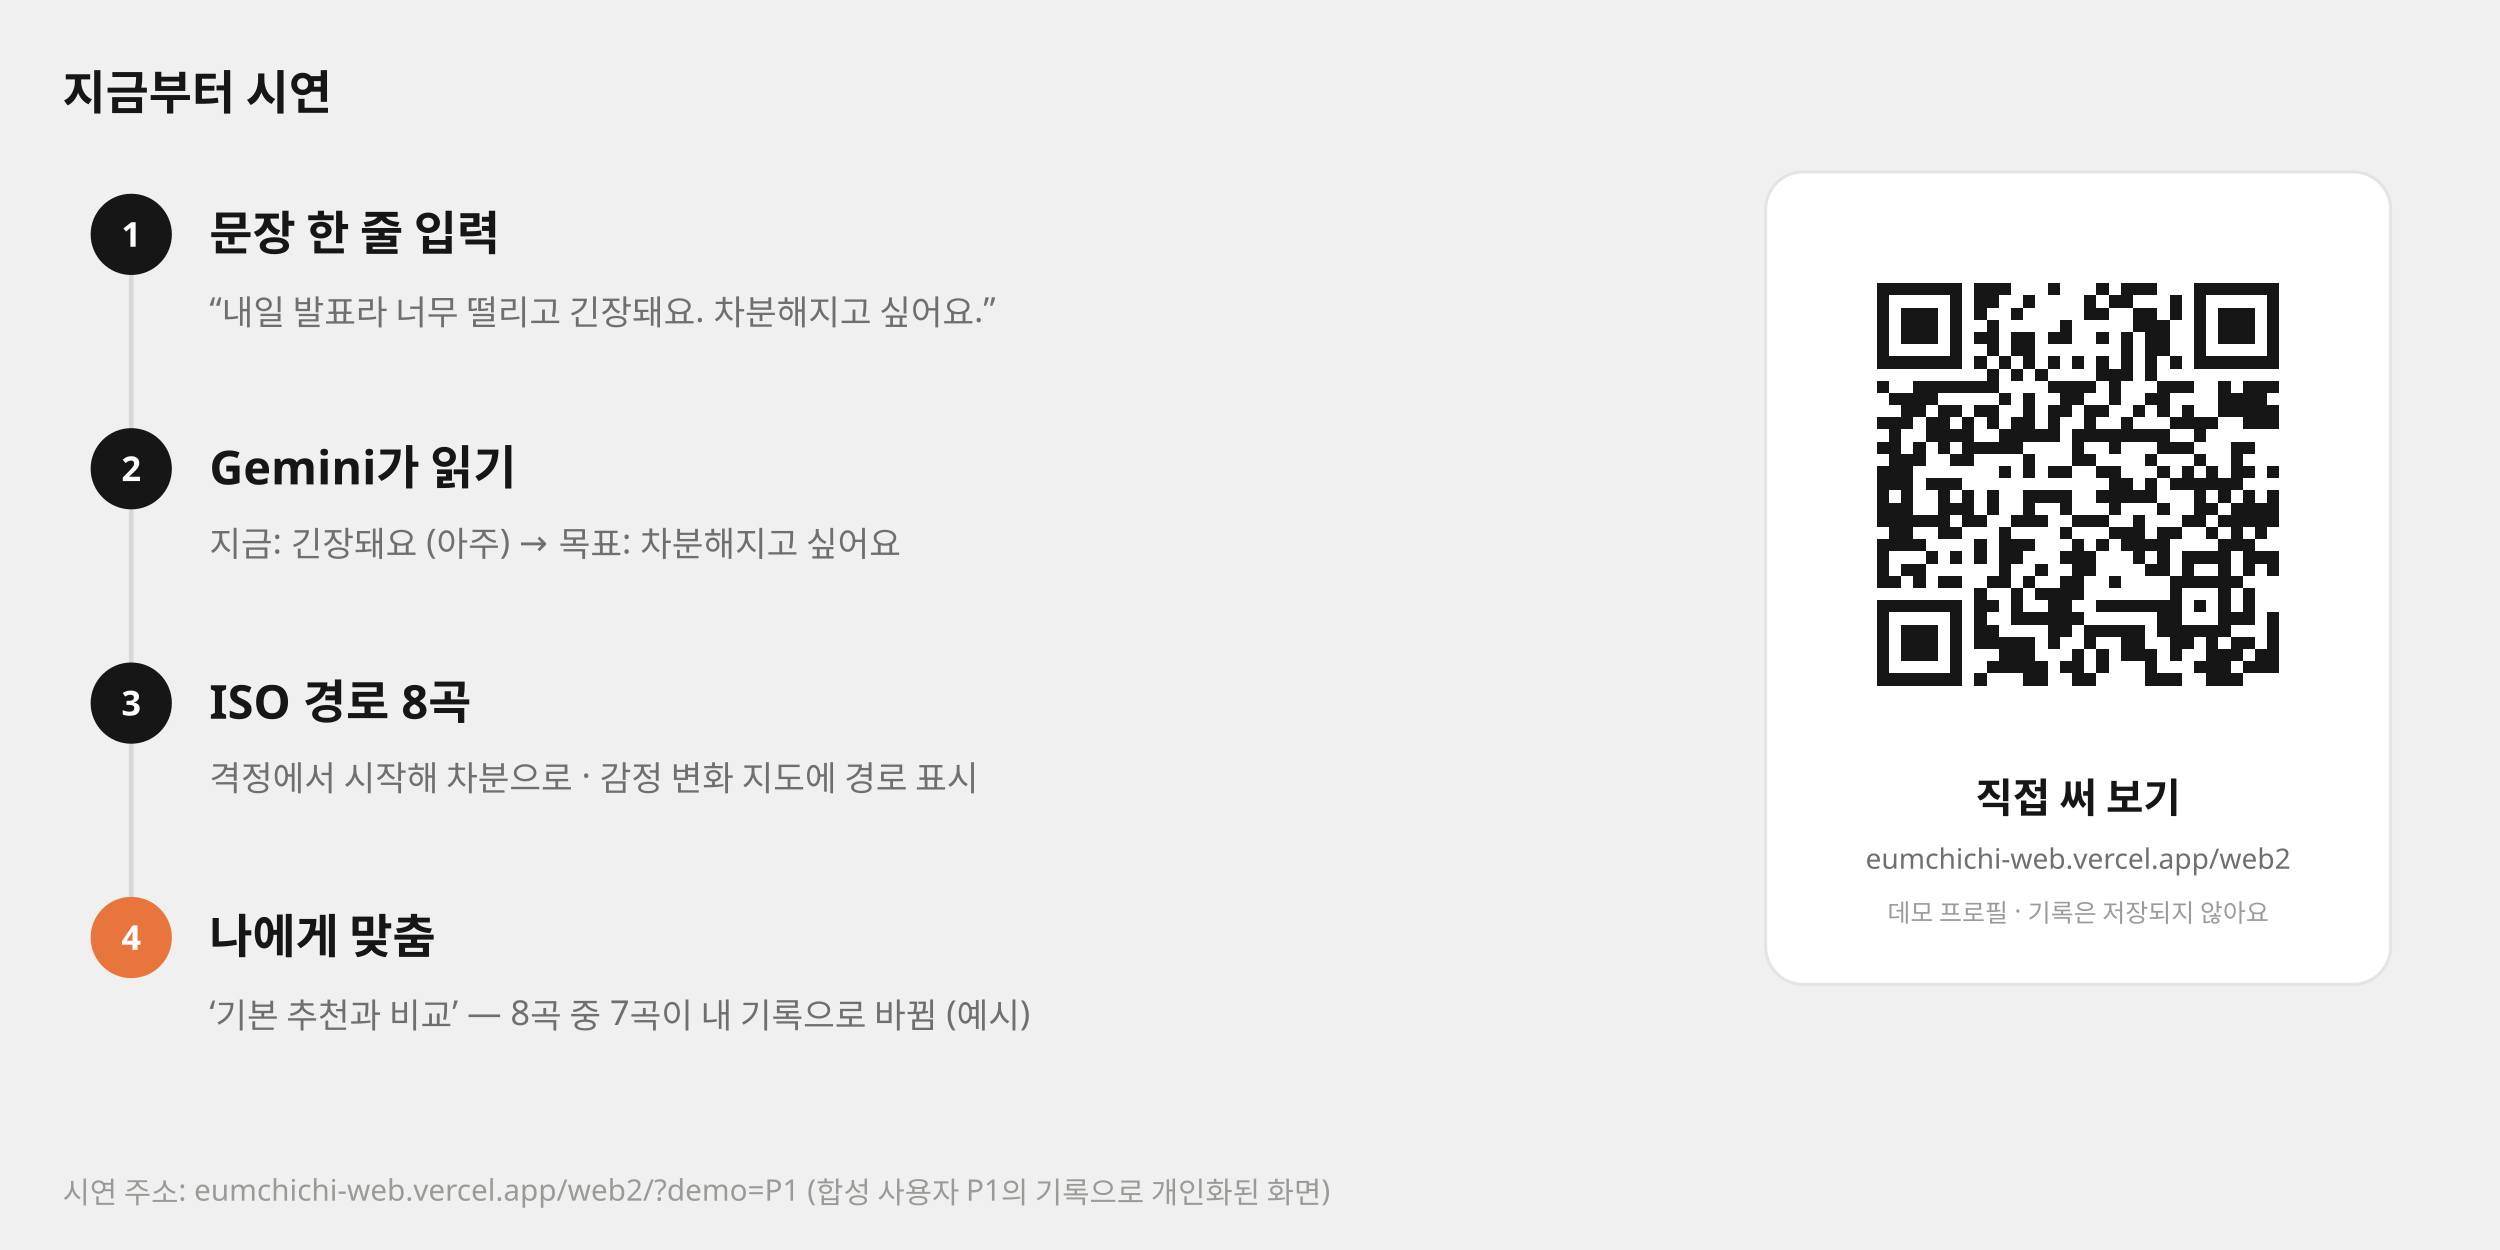
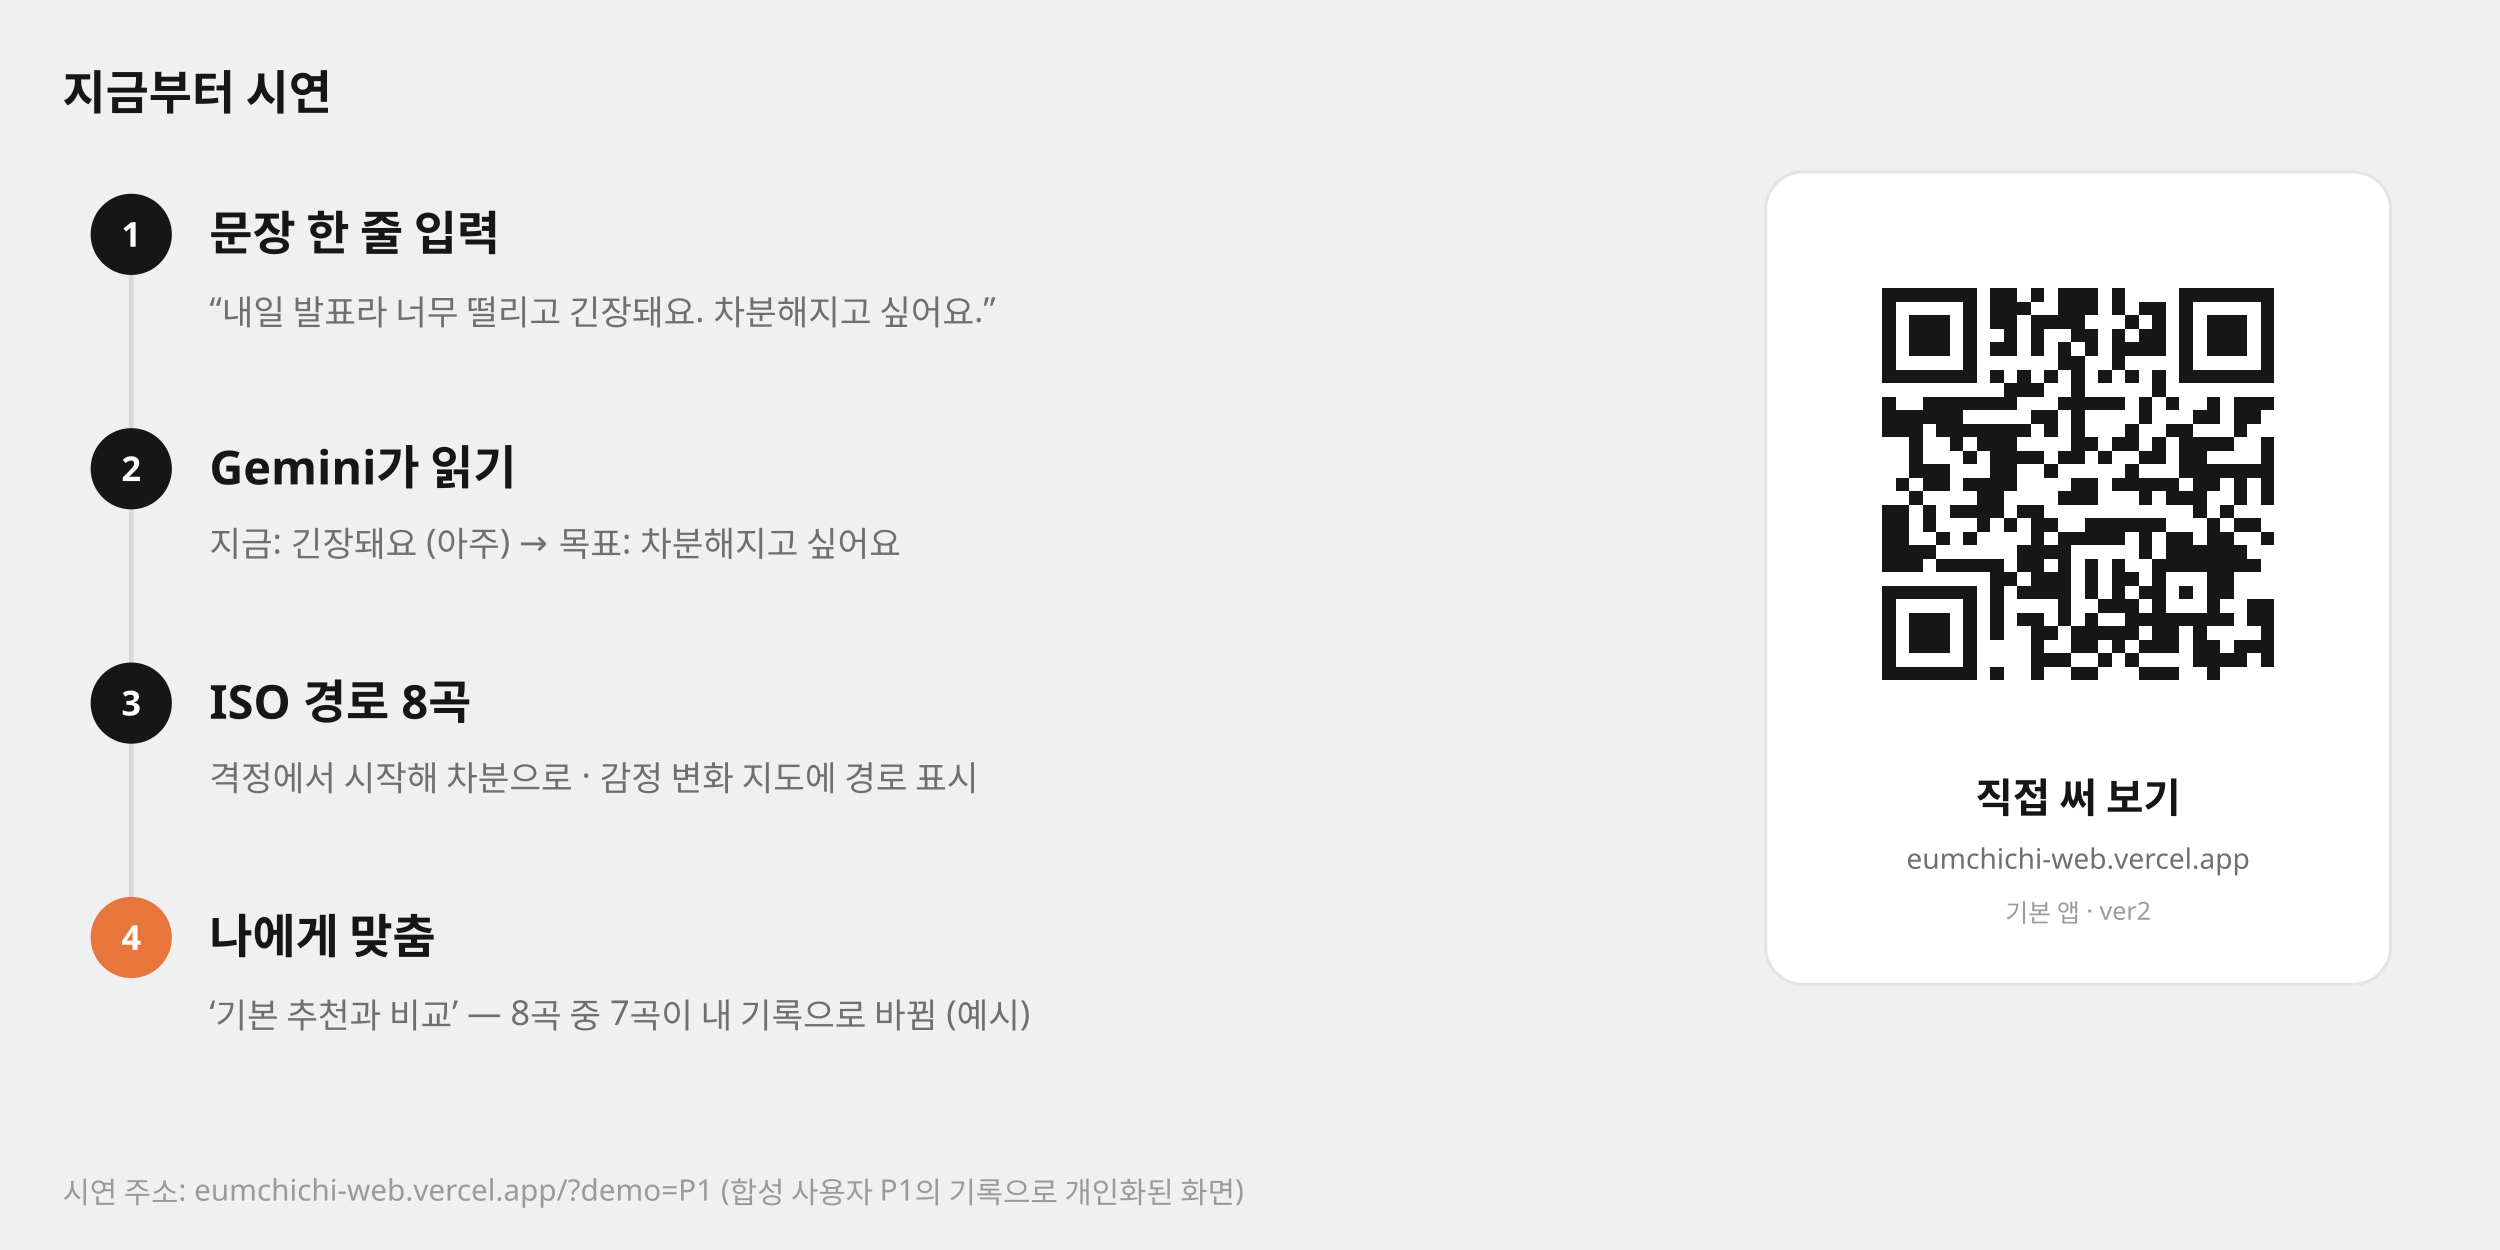
<svg xmlns="http://www.w3.org/2000/svg" viewBox="0 0 1600 800" width="1600" height="800" role="img" aria-labelledby="demo_scenario-t demo_scenario-d" font-family="'Pretendard Variable', Pretendard, 'Malgun Gothic', 'Apple SD Gothic Neo', system-ui, sans-serif" class="azt-fig" data-fig="demo_scenario">
  <defs>
    <marker id="demo_scenario-arr" viewBox="0 0 10 10" refX="8" refY="5" markerWidth="7" markerHeight="7" orient="auto-start-reverse">
      <path d="M1 1L9 5L1 9" fill="none" stroke="#b5b5b1" stroke-width="1.8" stroke-linecap="round" stroke-linejoin="round" />
    </marker>
    <marker id="demo_scenario-arrInk" viewBox="0 0 10 10" refX="8" refY="5" markerWidth="7" markerHeight="7" orient="auto-start-reverse">
      <path d="M1 1L9 5L1 9" fill="none" stroke="#161616" stroke-width="1.8" stroke-linecap="round" stroke-linejoin="round" />
    </marker>
    <marker id="demo_scenario-arrA" viewBox="0 0 10 10" refX="8" refY="5" markerWidth="7" markerHeight="7" orient="auto-start-reverse">
      <path d="M1 1L9 5L1 9" fill="none" stroke="#E8763C" stroke-width="1.8" stroke-linecap="round" stroke-linejoin="round" />
    </marker>
    <marker id="demo_scenario-arrB" viewBox="0 0 10 10" refX="8" refY="5" markerWidth="7" markerHeight="7" orient="auto-start-reverse">
      <path d="M1 1L9 5L1 9" fill="none" stroke="#3F68D1" stroke-width="1.8" stroke-linecap="round" stroke-linejoin="round" />
    </marker>
  </defs>
  <text x="40" y="70" font-size="30" font-weight="800" fill="#161616" text-anchor="start">지금부터 시연</text>
  <line x1="84" y1="150" x2="84" y2="600" stroke="#d8d8d6" stroke-width="3" stroke-linecap="round" />
  <circle cx="84" cy="150" r="26" fill="#161616" />
  <text x="84" y="157.9" font-size="22" font-weight="700" fill="#ffffff" text-anchor="middle">1</text>
  <text x="134" y="160" font-size="30" font-weight="800" fill="#161616" text-anchor="start">문장 한 줄 입력</text>
  <text x="134" y="206" font-size="22" font-weight="400" fill="#6f6f6d" text-anchor="start">“내일 발표라 너무 떨리고 긴장돼요. 차분해지고 싶어요.”</text>
  <circle cx="84" cy="300" r="26" fill="#161616" />
  <text x="84" y="307.9" font-size="22" font-weight="700" fill="#ffffff" text-anchor="middle">2</text>
  <text x="134" y="310" font-size="30" font-weight="800" fill="#161616" text-anchor="start">Gemini가 읽기</text>
  <text x="134" y="356" font-size="22" font-weight="400" fill="#6f6f6d" text-anchor="start">지금: 긴장돼요 (아주)  →  목표: 차분해지고 싶어요</text>
  <circle cx="84" cy="450" r="26" fill="#161616" />
  <text x="84" y="457.9" font-size="22" font-weight="700" fill="#ffffff" text-anchor="middle">3</text>
  <text x="134" y="460" font-size="30" font-weight="800" fill="#161616" text-anchor="start">ISO 경로 8곡</text>
  <text x="134" y="506" font-size="22" font-weight="400" fill="#6f6f6d" text-anchor="start">격정에서 시작해 차분으로 · 감정 변화 지도에 경로 표시</text>
  <circle cx="84" cy="600" r="26" fill="#E8763C" />
  <text x="84" y="607.9" font-size="22" font-weight="700" fill="#ffffff" text-anchor="middle">4</text>
  <text x="134" y="610" font-size="30" font-weight="800" fill="#161616" text-anchor="start">나에게 맞춤</text>
  <text x="134" y="656" font-size="22" font-weight="400" fill="#6f6f6d" text-anchor="start">‘기본 추천과 비교’ — 8곡 중 7곡이 내 기록으로 바뀜 (예시)</text>
  <rect x="1130" y="110" width="400" height="520" rx="24" fill="#ffffff" stroke="#e4e4e2" stroke-width="2" />
-   <svg x="1170" y="150" width="320" height="320" viewBox="0 0 41 41" shape-rendering="crispEdges">
-     <rect width="41" height="41" fill="#ffffff" />
-     <path d="M4 4h7v1h-7zM12 4h3v1h-3zM18 4h1v1h-1zM22 4h1v1h-1zM24 4h3v1h-3zM30 4h7v1h-7zM4 5h1v1h-1zM10 5h1v1h-1zM12 5h2v1h-2zM16 5h1v1h-1zM21 5h1v1h-1zM23 5h2v1h-2zM28 5h1v1h-1zM30 5h1v1h-1zM36 5h1v1h-1zM4 6h1v1h-1zM6 6h3v1h-3zM10 6h1v1h-1zM12 6h1v1h-1zM15 6h1v1h-1zM21 6h2v1h-2zM25 6h2v1h-2zM28 6h1v1h-1zM30 6h1v1h-1zM32 6h3v1h-3zM36 6h1v1h-1zM4 7h1v1h-1zM6 7h3v1h-3zM10 7h1v1h-1zM13 7h1v1h-1zM19 7h1v1h-1zM25 7h3v1h-3zM30 7h1v1h-1zM32 7h3v1h-3zM36 7h1v1h-1zM4 8h1v1h-1zM6 8h3v1h-3zM10 8h1v1h-1zM12 8h2v1h-2zM15 8h2v1h-2zM18 8h2v1h-2zM22 8h1v1h-1zM24 8h1v1h-1zM26 8h2v1h-2zM30 8h1v1h-1zM32 8h3v1h-3zM36 8h1v1h-1zM4 9h1v1h-1zM10 9h1v1h-1zM13 9h1v1h-1zM15 9h2v1h-2zM24 9h1v1h-1zM26 9h2v1h-2zM30 9h1v1h-1zM36 9h1v1h-1zM4 10h7v1h-7zM12 10h1v1h-1zM14 10h1v1h-1zM16 10h1v1h-1zM18 10h1v1h-1zM20 10h1v1h-1zM22 10h1v1h-1zM24 10h1v1h-1zM26 10h1v1h-1zM28 10h1v1h-1zM30 10h7v1h-7zM13 11h1v1h-1zM15 11h1v1h-1zM17 11h1v1h-1zM22 11h3v1h-3zM26 11h1v1h-1zM4 12h1v1h-1zM7 12h7v1h-7zM18 12h4v1h-4zM23 12h1v1h-1zM27 12h3v1h-3zM32 12h1v1h-1zM34 12h3v1h-3zM5 13h4v1h-4zM14 13h1v1h-1zM16 13h1v1h-1zM19 13h2v1h-2zM23 13h1v1h-1zM26 13h2v1h-2zM32 13h4v1h-4zM6 14h2v1h-2zM9 14h2v1h-2zM12 14h2v1h-2zM16 14h1v1h-1zM18 14h2v1h-2zM21 14h2v1h-2zM25 14h1v1h-1zM27 14h1v1h-1zM29 14h1v1h-1zM32 14h5v1h-5zM4 15h3v1h-3zM8 15h2v1h-2zM11 15h1v1h-1zM13 15h1v1h-1zM15 15h2v1h-2zM18 15h1v1h-1zM21 15h1v1h-1zM24 15h1v1h-1zM28 15h4v1h-4zM34 15h3v1h-3zM5 16h1v1h-1zM8 16h4v1h-4zM14 16h5v1h-5zM20 16h8v1h-8zM30 16h1v1h-1zM4 17h2v1h-2zM7 17h1v1h-1zM9 17h1v1h-1zM11 17h5v1h-5zM20 17h1v1h-1zM23 17h1v1h-1zM27 17h3v1h-3zM33 17h2v1h-2zM5 18h3v1h-3zM10 18h2v1h-2zM16 18h1v1h-1zM20 18h2v1h-2zM26 18h1v1h-1zM30 18h1v1h-1zM33 18h1v1h-1zM4 19h3v1h-3zM14 19h1v1h-1zM16 19h1v1h-1zM18 19h2v1h-2zM22 19h2v1h-2zM27 19h1v1h-1zM29 19h1v1h-1zM31 19h1v1h-1zM33 19h2v1h-2zM36 19h1v1h-1zM4 20h3v1h-3zM8 20h3v1h-3zM23 20h2v1h-2zM26 20h1v1h-1zM28 20h6v1h-6zM4 21h1v1h-1zM6 21h1v1h-1zM9 21h1v1h-1zM11 21h1v1h-1zM13 21h1v1h-1zM16 21h4v1h-4zM22 21h5v1h-5zM30 21h1v1h-1zM32 21h1v1h-1zM34 21h1v1h-1zM36 21h1v1h-1zM4 22h3v1h-3zM9 22h3v1h-3zM13 22h1v1h-1zM16 22h1v1h-1zM19 22h1v1h-1zM23 22h1v1h-1zM27 22h1v1h-1zM30 22h2v1h-2zM33 22h4v1h-4zM4 23h6v1h-6zM11 23h2v1h-2zM15 23h3v1h-3zM20 23h3v1h-3zM25 23h1v1h-1zM29 23h2v1h-2zM32 23h5v1h-5zM5 24h2v1h-2zM9 24h2v1h-2zM14 24h1v1h-1zM19 24h1v1h-1zM23 24h3v1h-3zM27 24h2v1h-2zM31 24h1v1h-1zM33 24h1v1h-1zM35 24h1v1h-1zM4 25h4v1h-4zM12 25h1v1h-1zM14 25h3v1h-3zM20 25h1v1h-1zM22 25h1v1h-1zM24 25h4v1h-4zM32 25h3v1h-3zM4 26h1v1h-1zM8 26h1v1h-1zM10 26h1v1h-1zM12 26h1v1h-1zM14 26h2v1h-2zM19 26h3v1h-3zM25 26h1v1h-1zM27 26h1v1h-1zM29 26h4v1h-4zM34 26h3v1h-3zM4 27h1v1h-1zM6 27h2v1h-2zM14 27h1v1h-1zM17 27h1v1h-1zM20 27h2v1h-2zM26 27h2v1h-2zM29 27h1v1h-1zM32 27h1v1h-1zM34 27h1v1h-1zM36 27h1v1h-1zM4 28h2v1h-2zM7 28h1v1h-1zM9 28h2v1h-2zM13 28h2v1h-2zM16 28h1v1h-1zM19 28h2v1h-2zM23 28h1v1h-1zM28 28h6v1h-6zM12 29h1v1h-1zM15 29h1v1h-1zM17 29h4v1h-4zM28 29h1v1h-1zM32 29h1v1h-1zM34 29h1v1h-1zM4 30h7v1h-7zM12 30h2v1h-2zM15 30h1v1h-1zM18 30h2v1h-2zM22 30h7v1h-7zM30 30h1v1h-1zM32 30h1v1h-1zM34 30h1v1h-1zM4 31h1v1h-1zM10 31h1v1h-1zM12 31h1v1h-1zM15 31h6v1h-6zM27 31h2v1h-2zM32 31h3v1h-3zM36 31h1v1h-1zM4 32h1v1h-1zM6 32h3v1h-3zM10 32h1v1h-1zM12 32h2v1h-2zM18 32h2v1h-2zM21 32h5v1h-5zM27 32h6v1h-6zM36 32h1v1h-1zM4 33h1v1h-1zM6 33h3v1h-3zM10 33h1v1h-1zM12 33h5v1h-5zM18 33h1v1h-1zM21 33h1v1h-1zM24 33h2v1h-2zM28 33h2v1h-2zM31 33h1v1h-1zM33 33h2v1h-2zM36 33h1v1h-1zM4 34h1v1h-1zM6 34h3v1h-3zM10 34h1v1h-1zM14 34h3v1h-3zM20 34h1v1h-1zM22 34h1v1h-1zM24 34h3v1h-3zM28 34h1v1h-1zM31 34h3v1h-3zM35 34h2v1h-2zM4 35h1v1h-1zM10 35h1v1h-1zM13 35h5v1h-5zM19 35h2v1h-2zM22 35h1v1h-1zM26 35h1v1h-1zM30 35h3v1h-3zM34 35h3v1h-3zM4 36h7v1h-7zM12 36h1v1h-1zM16 36h2v1h-2zM20 36h2v1h-2zM26 36h3v1h-3zM31 36h3v1h-3z" fill="#161616" />
+   <svg x="1170" y="150" width="320" height="320" viewBox="0 0 37 37" shape-rendering="crispEdges">
+     <rect width="37" height="37" fill="#ffffff" />
+     <path d="M4 4h7v1h-7zM12 4h2v1h-2zM15 4h1v1h-1zM17 4h3v1h-3zM21 4h1v1h-1zM26 4h7v1h-7zM4 5h1v1h-1zM10 5h1v1h-1zM12 5h3v1h-3zM17 5h3v1h-3zM21 5h1v1h-1zM23 5h2v1h-2zM26 5h1v1h-1zM32 5h1v1h-1zM4 6h1v1h-1zM6 6h3v1h-3zM10 6h1v1h-1zM12 6h2v1h-2zM15 6h4v1h-4zM22 6h1v1h-1zM24 6h1v1h-1zM26 6h1v1h-1zM28 6h3v1h-3zM32 6h1v1h-1zM4 7h1v1h-1zM6 7h3v1h-3zM10 7h1v1h-1zM13 7h1v1h-1zM15 7h1v1h-1zM18 7h2v1h-2zM21 7h1v1h-1zM23 7h2v1h-2zM26 7h1v1h-1zM28 7h3v1h-3zM32 7h1v1h-1zM4 8h1v1h-1zM6 8h3v1h-3zM10 8h1v1h-1zM12 8h2v1h-2zM15 8h1v1h-1zM17 8h1v1h-1zM19 8h1v1h-1zM21 8h4v1h-4zM26 8h1v1h-1zM28 8h3v1h-3zM32 8h1v1h-1zM4 9h1v1h-1zM10 9h1v1h-1zM17 9h2v1h-2zM21 9h1v1h-1zM26 9h1v1h-1zM32 9h1v1h-1zM4 10h7v1h-7zM12 10h1v1h-1zM14 10h1v1h-1zM16 10h1v1h-1zM18 10h1v1h-1zM20 10h1v1h-1zM22 10h1v1h-1zM24 10h1v1h-1zM26 10h7v1h-7zM13 11h3v1h-3zM18 11h1v1h-1zM24 11h1v1h-1zM4 12h1v1h-1zM7 12h7v1h-7zM17 12h5v1h-5zM23 12h1v1h-1zM25 12h1v1h-1zM28 12h1v1h-1zM30 12h3v1h-3zM4 13h6v1h-6zM15 13h2v1h-2zM18 13h1v1h-1zM23 13h1v1h-1zM27 13h2v1h-2zM30 13h2v1h-2zM4 14h3v1h-3zM8 14h7v1h-7zM16 14h1v1h-1zM18 14h1v1h-1zM22 14h1v1h-1zM25 14h2v1h-2zM30 14h1v1h-1zM6 15h1v1h-1zM9 15h1v1h-1zM11 15h3v1h-3zM18 15h2v1h-2zM21 15h2v1h-2zM24 15h1v1h-1zM26 15h4v1h-4zM32 15h1v1h-1zM6 16h1v1h-1zM10 16h1v1h-1zM12 16h4v1h-4zM17 16h2v1h-2zM20 16h1v1h-1zM23 16h2v1h-2zM26 16h2v1h-2zM32 16h1v1h-1zM6 17h3v1h-3zM12 17h2v1h-2zM16 17h1v1h-1zM22 17h1v1h-1zM26 17h7v1h-7zM5 18h1v1h-1zM7 18h2v1h-2zM10 18h4v1h-4zM18 18h2v1h-2zM21 18h5v1h-5zM27 18h2v1h-2zM30 18h1v1h-1zM32 18h1v1h-1zM6 19h1v1h-1zM11 19h2v1h-2zM17 19h3v1h-3zM23 19h1v1h-1zM25 19h3v1h-3zM30 19h1v1h-1zM32 19h1v1h-1zM4 20h2v1h-2zM7 20h1v1h-1zM9 20h4v1h-4zM14 20h2v1h-2zM27 20h1v1h-1zM29 20h1v1h-1zM4 21h2v1h-2zM7 21h1v1h-1zM11 21h1v1h-1zM13 21h1v1h-1zM15 21h2v1h-2zM19 21h6v1h-6zM28 21h1v1h-1zM30 21h2v1h-2zM4 22h2v1h-2zM8 22h1v1h-1zM10 22h1v1h-1zM15 22h1v1h-1zM17 22h5v1h-5zM23 22h1v1h-1zM25 22h2v1h-2zM28 22h2v1h-2zM32 22h1v1h-1zM4 23h4v1h-4zM14 23h4v1h-4zM23 23h1v1h-1zM25 23h6v1h-6zM4 24h3v1h-3zM8 24h5v1h-5zM14 24h2v1h-2zM17 24h1v1h-1zM19 24h1v1h-1zM21 24h1v1h-1zM24 24h8v1h-8zM12 25h2v1h-2zM15 25h3v1h-3zM19 25h1v1h-1zM21 25h2v1h-2zM24 25h1v1h-1zM28 25h2v1h-2zM4 26h7v1h-7zM12 26h1v1h-1zM14 26h4v1h-4zM19 26h1v1h-1zM21 26h1v1h-1zM23 26h2v1h-2zM26 26h1v1h-1zM28 26h2v1h-2zM4 27h1v1h-1zM10 27h1v1h-1zM12 27h1v1h-1zM17 27h1v1h-1zM20 27h3v1h-3zM24 27h1v1h-1zM28 27h1v1h-1zM31 27h2v1h-2zM4 28h1v1h-1zM6 28h3v1h-3zM10 28h1v1h-1zM12 28h1v1h-1zM14 28h2v1h-2zM17 28h1v1h-1zM19 28h1v1h-1zM22 28h8v1h-8zM31 28h2v1h-2zM4 29h1v1h-1zM6 29h3v1h-3zM10 29h1v1h-1zM12 29h1v1h-1zM15 29h2v1h-2zM18 29h5v1h-5zM24 29h2v1h-2zM27 29h1v1h-1zM32 29h1v1h-1zM4 30h1v1h-1zM6 30h3v1h-3zM10 30h1v1h-1zM15 30h1v1h-1zM18 30h2v1h-2zM21 30h1v1h-1zM23 30h3v1h-3zM27 30h2v1h-2zM30 30h3v1h-3zM4 31h1v1h-1zM10 31h1v1h-1zM15 31h3v1h-3zM20 31h1v1h-1zM22 31h1v1h-1zM27 31h4v1h-4zM32 31h1v1h-1zM4 32h7v1h-7zM12 32h1v1h-1zM15 32h1v1h-1zM18 32h2v1h-2zM23 32h3v1h-3zM28 32h1v1h-1z" fill="#161616" />
  </svg>
  <text x="1330" y="520" font-size="26" font-weight="800" fill="#161616" text-anchor="middle">직접 써 보기</text>
-   <text x="1330" y="556" font-size="18" font-weight="400" fill="#6f6f6d" text-anchor="middle">eumchichi-web.vercel.app/web2</text>
-   <text x="1330" y="590" font-size="16" font-weight="400" fill="#9a9a97" text-anchor="middle">데모 프로필 · 기록은 저장되지 않아요</text>
-   <text x="40" y="770" font-size="19" font-weight="400" fill="#9a9a97" text-anchor="start">시연 주소: eumchichi-web.vercel.app/web2/?demo=P1 (합성 사용자 P1의 기록으로 개인화된 화면)</text>
+   <text x="1330" y="556" font-size="18" font-weight="400" fill="#6f6f6d" text-anchor="middle">eumchichi-web.vercel.app</text>
+   <text x="1330" y="590" font-size="16" font-weight="400" fill="#9a9a97" text-anchor="middle">기본 앱 · ver2</text>
+   <text x="40" y="770" font-size="19" font-weight="400" fill="#9a9a97" text-anchor="start">시연 주소: eumchichi-web.vercel.app/?demo=P1 (합성 사용자 P1의 기록으로 개인화된 화면)</text>
</svg>
